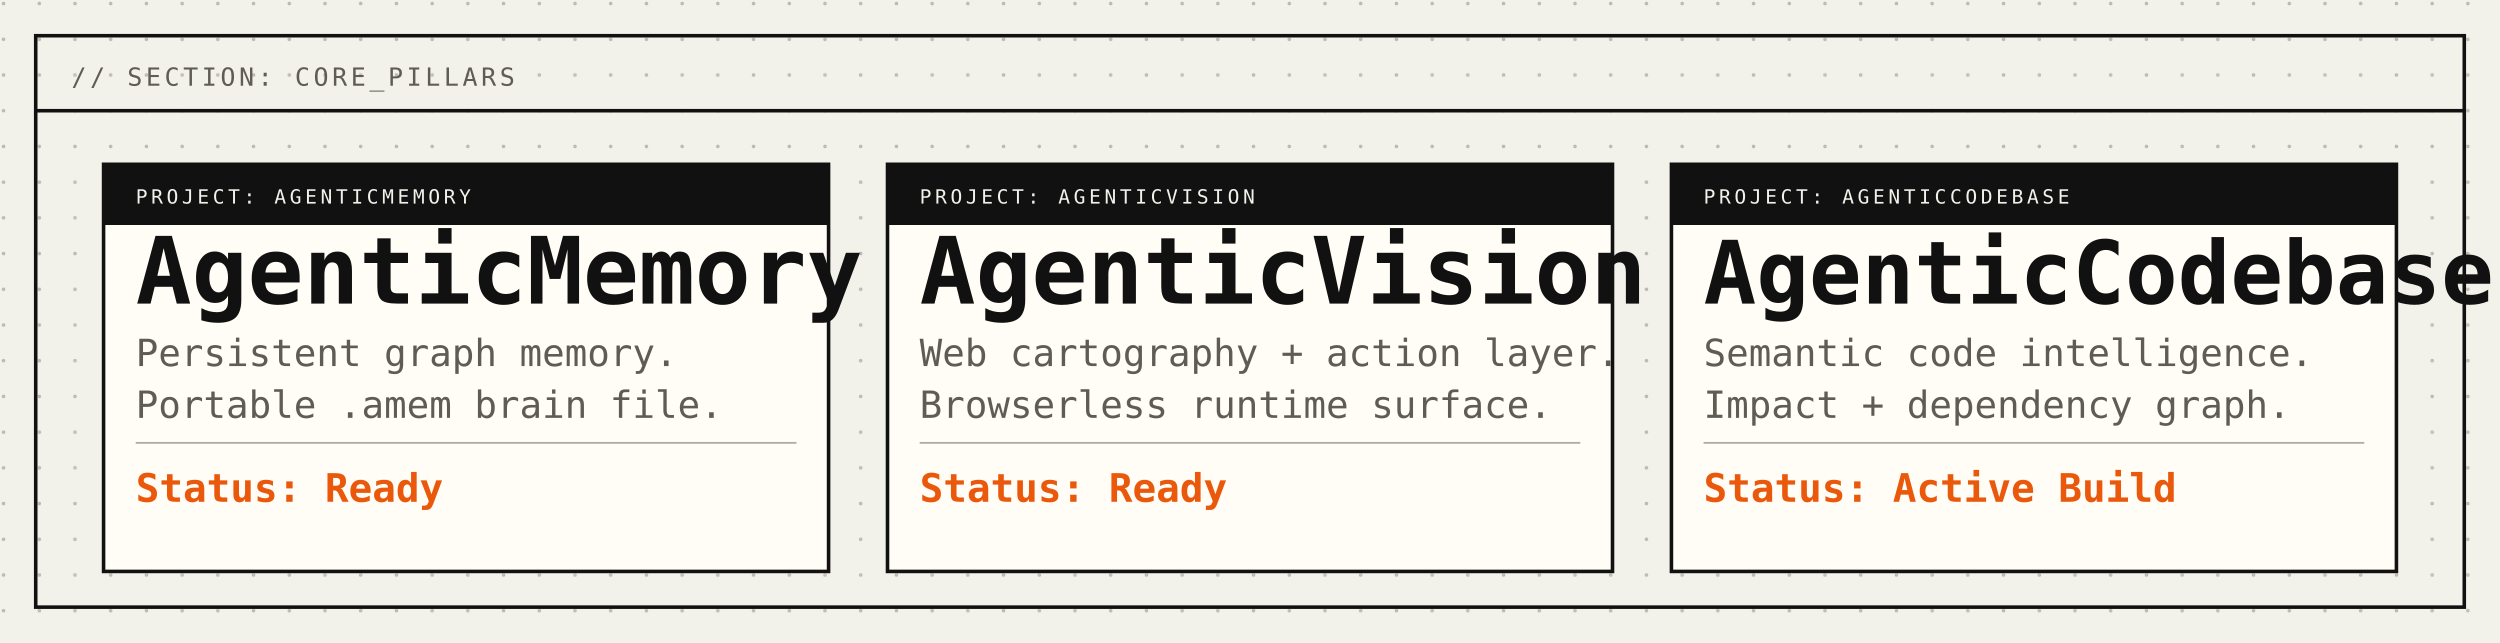
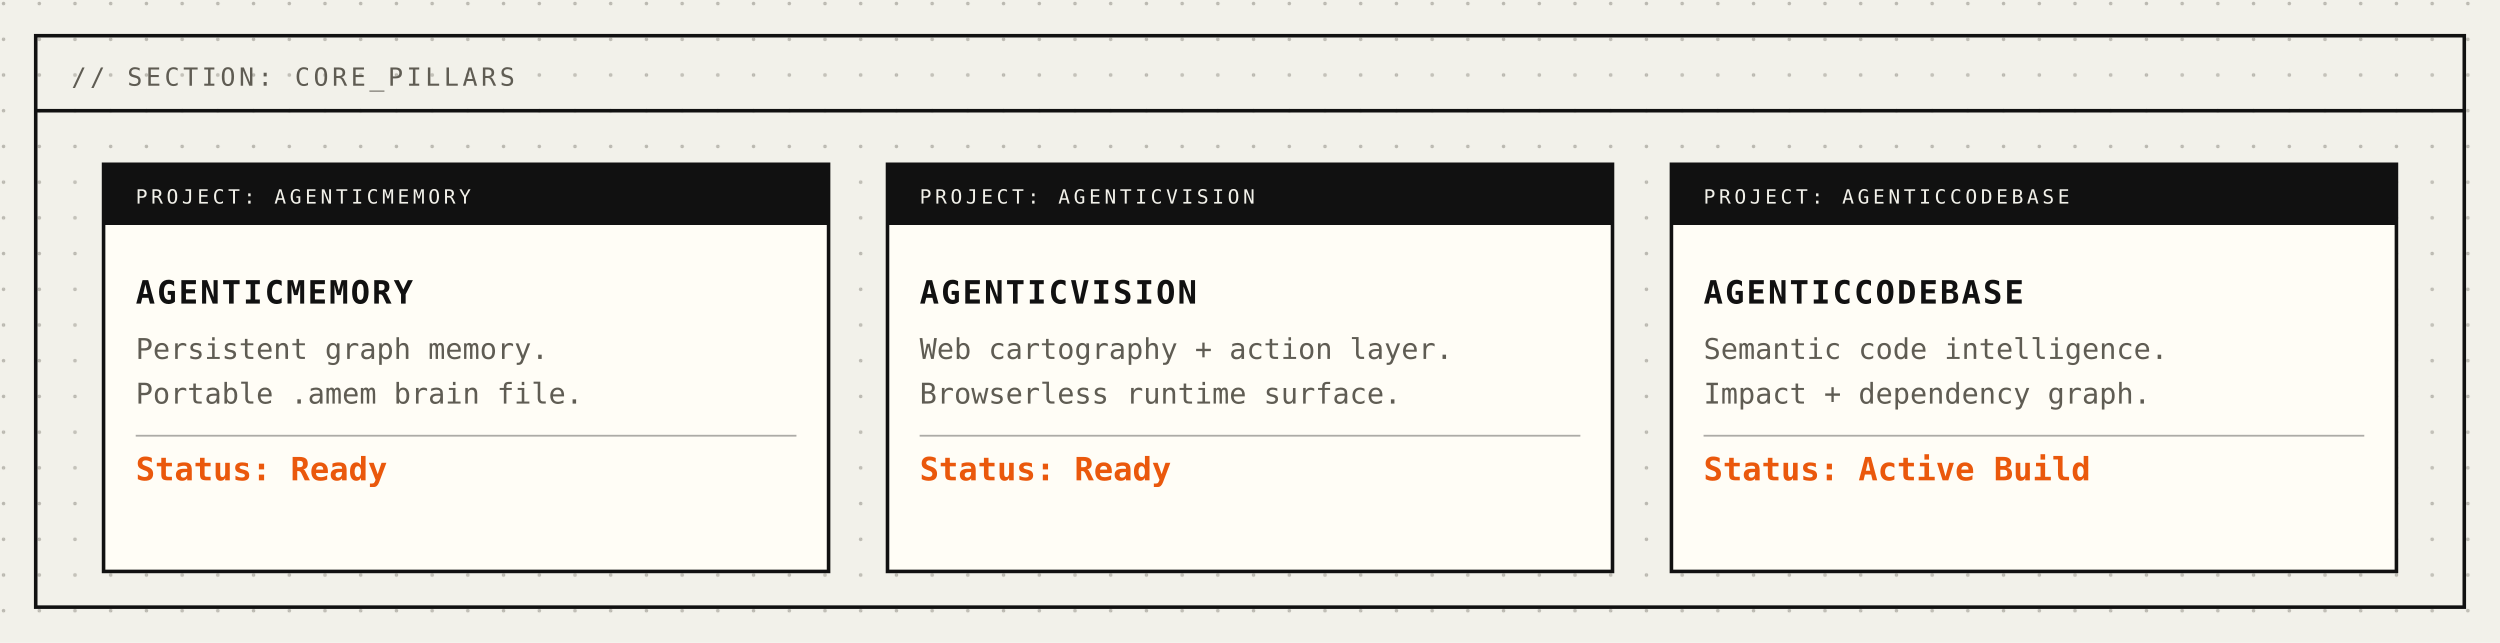
<svg xmlns="http://www.w3.org/2000/svg" viewBox="0 0 1400 360" role="img" aria-label="Agentra Labs core pillars pane">
  <defs>
    <pattern id="pillarsGrid" width="20" height="20" patternUnits="userSpaceOnUse">
      <circle cx="2" cy="2" r="1" fill="#b8b6ae" />
    </pattern>
  </defs>
  <rect width="1400" height="360" fill="#f2f1ea" />
  <rect width="1400" height="360" fill="url(#pillarsGrid)" />
  <rect x="20" y="20" width="1360" height="320" fill="none" stroke="#111111" stroke-width="2" />
  <line x1="20" y1="62" x2="1380" y2="62" stroke="#111111" stroke-width="2" />
  <text x="40" y="48" font-family="'JetBrains Mono', monospace" font-size="14" fill="#5f5c53" letter-spacing="2"> // SECTION: CORE_PILLARS</text>
  <rect x="58" y="92" width="406" height="228" fill="#fffdf6" stroke="#111111" stroke-width="2" />
  <rect x="58" y="92" width="406" height="34" fill="#111111" />
  <text x="76" y="114" font-family="'JetBrains Mono', monospace" font-size="11" fill="#f2f1ea" letter-spacing="2">PROJECT: AGENTICMEMORY</text>
-   <text x="76" y="170" font-family="'JetBrains Mono', monospace" font-size="52" fill="#111111" font-weight="700">AgenticMemory</text>
-   <text x="76" y="205" font-family="'JetBrains Mono', monospace" font-size="21" fill="#5f5c53">Persistent graph memory.</text>
-   <text x="76" y="234" font-family="'JetBrains Mono', monospace" font-size="21" fill="#5f5c53">Portable .amem brain file.</text>
-   <line x1="76" y1="248" x2="446" y2="248" stroke="#111111" stroke-width="1" opacity="0.35" />
-   <text x="76" y="281" font-family="'JetBrains Mono', monospace" font-size="22" fill="#ea580c" font-weight="700">Status: Ready</text>
+   <text x="76" y="170" font-family="'JetBrains Mono', monospace" font-size="18" fill="#111111" font-weight="700" letter-spacing="1.2">AGENTICMEMORY</text>
+   <text x="76" y="201" font-family="'JetBrains Mono', monospace" font-size="16" fill="#5f5c53">Persistent graph memory.</text>
+   <text x="76" y="226" font-family="'JetBrains Mono', monospace" font-size="16" fill="#5f5c53">Portable .amem brain file.</text>
+   <line x1="76" y1="244" x2="446" y2="244" stroke="#111111" stroke-width="1" opacity="0.35" />
+   <text x="76" y="269" font-family="'JetBrains Mono', monospace" font-size="18" fill="#ea580c" font-weight="700">Status: Ready</text>
  <rect x="497" y="92" width="406" height="228" fill="#fffdf6" stroke="#111111" stroke-width="2" />
  <rect x="497" y="92" width="406" height="34" fill="#111111" />
  <text x="515" y="114" font-family="'JetBrains Mono', monospace" font-size="11" fill="#f2f1ea" letter-spacing="2">PROJECT: AGENTICVISION</text>
-   <text x="515" y="170" font-family="'JetBrains Mono', monospace" font-size="52" fill="#111111" font-weight="700">AgenticVision</text>
-   <text x="515" y="205" font-family="'JetBrains Mono', monospace" font-size="21" fill="#5f5c53">Web cartography + action layer.</text>
-   <text x="515" y="234" font-family="'JetBrains Mono', monospace" font-size="21" fill="#5f5c53">Browserless runtime surface.</text>
-   <line x1="515" y1="248" x2="885" y2="248" stroke="#111111" stroke-width="1" opacity="0.35" />
-   <text x="515" y="281" font-family="'JetBrains Mono', monospace" font-size="22" fill="#ea580c" font-weight="700">Status: Ready</text>
+   <text x="515" y="170" font-family="'JetBrains Mono', monospace" font-size="18" fill="#111111" font-weight="700" letter-spacing="1.2">AGENTICVISION</text>
+   <text x="515" y="201" font-family="'JetBrains Mono', monospace" font-size="16" fill="#5f5c53">Web cartography + action layer.</text>
+   <text x="515" y="226" font-family="'JetBrains Mono', monospace" font-size="16" fill="#5f5c53">Browserless runtime surface.</text>
+   <line x1="515" y1="244" x2="885" y2="244" stroke="#111111" stroke-width="1" opacity="0.35" />
+   <text x="515" y="269" font-family="'JetBrains Mono', monospace" font-size="18" fill="#ea580c" font-weight="700">Status: Ready</text>
  <rect x="936" y="92" width="406" height="228" fill="#fffdf6" stroke="#111111" stroke-width="2" />
  <rect x="936" y="92" width="406" height="34" fill="#111111" />
  <text x="954" y="114" font-family="'JetBrains Mono', monospace" font-size="11" fill="#f2f1ea" letter-spacing="2">PROJECT: AGENTICCODEBASE</text>
-   <text x="954" y="170" font-family="'JetBrains Mono', monospace" font-size="49" fill="#111111" font-weight="700">AgenticCodebase</text>
-   <text x="954" y="205" font-family="'JetBrains Mono', monospace" font-size="21" fill="#5f5c53">Semantic code intelligence.</text>
-   <text x="954" y="234" font-family="'JetBrains Mono', monospace" font-size="21" fill="#5f5c53">Impact + dependency graph.</text>
-   <line x1="954" y1="248" x2="1324" y2="248" stroke="#111111" stroke-width="1" opacity="0.35" />
-   <text x="954" y="281" font-family="'JetBrains Mono', monospace" font-size="22" fill="#ea580c" font-weight="700">Status: Active Build</text>
+   <text x="954" y="170" font-family="'JetBrains Mono', monospace" font-size="18" fill="#111111" font-weight="700" letter-spacing="1.2">AGENTICCODEBASE</text>
+   <text x="954" y="201" font-family="'JetBrains Mono', monospace" font-size="16" fill="#5f5c53">Semantic code intelligence.</text>
+   <text x="954" y="226" font-family="'JetBrains Mono', monospace" font-size="16" fill="#5f5c53">Impact + dependency graph.</text>
+   <line x1="954" y1="244" x2="1324" y2="244" stroke="#111111" stroke-width="1" opacity="0.35" />
+   <text x="954" y="269" font-family="'JetBrains Mono', monospace" font-size="18" fill="#ea580c" font-weight="700">Status: Active Build</text>
</svg>
